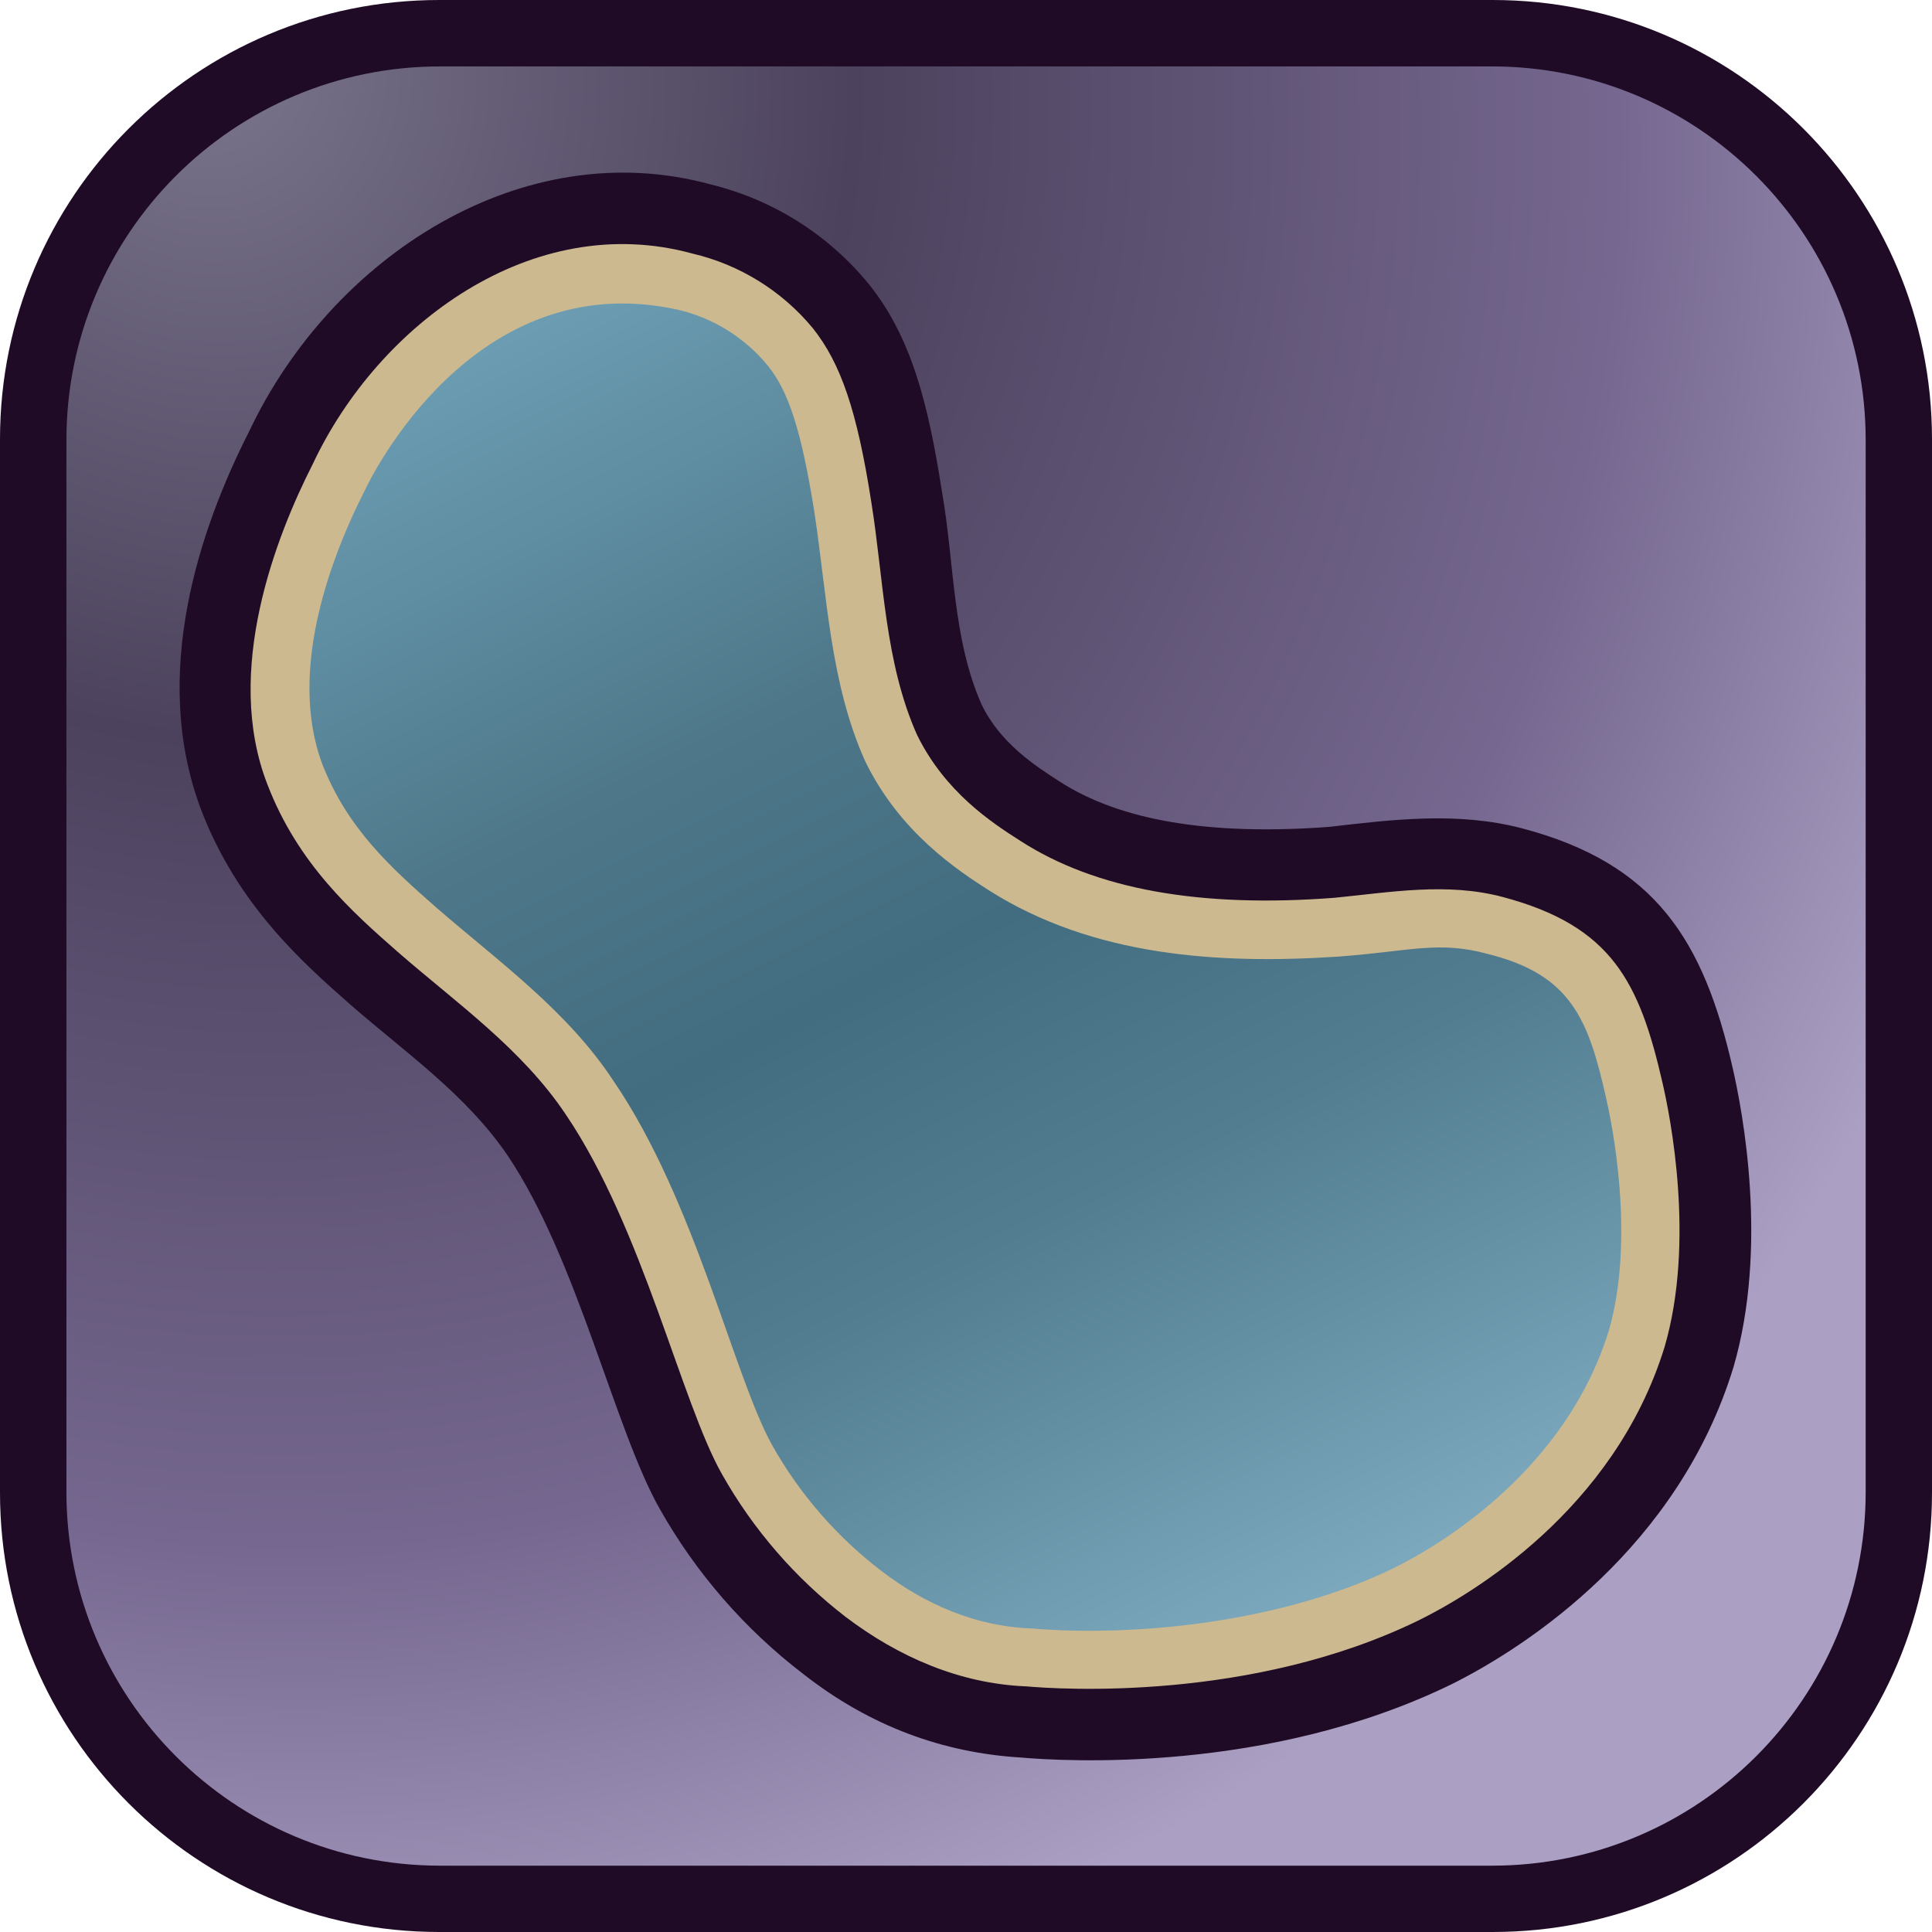
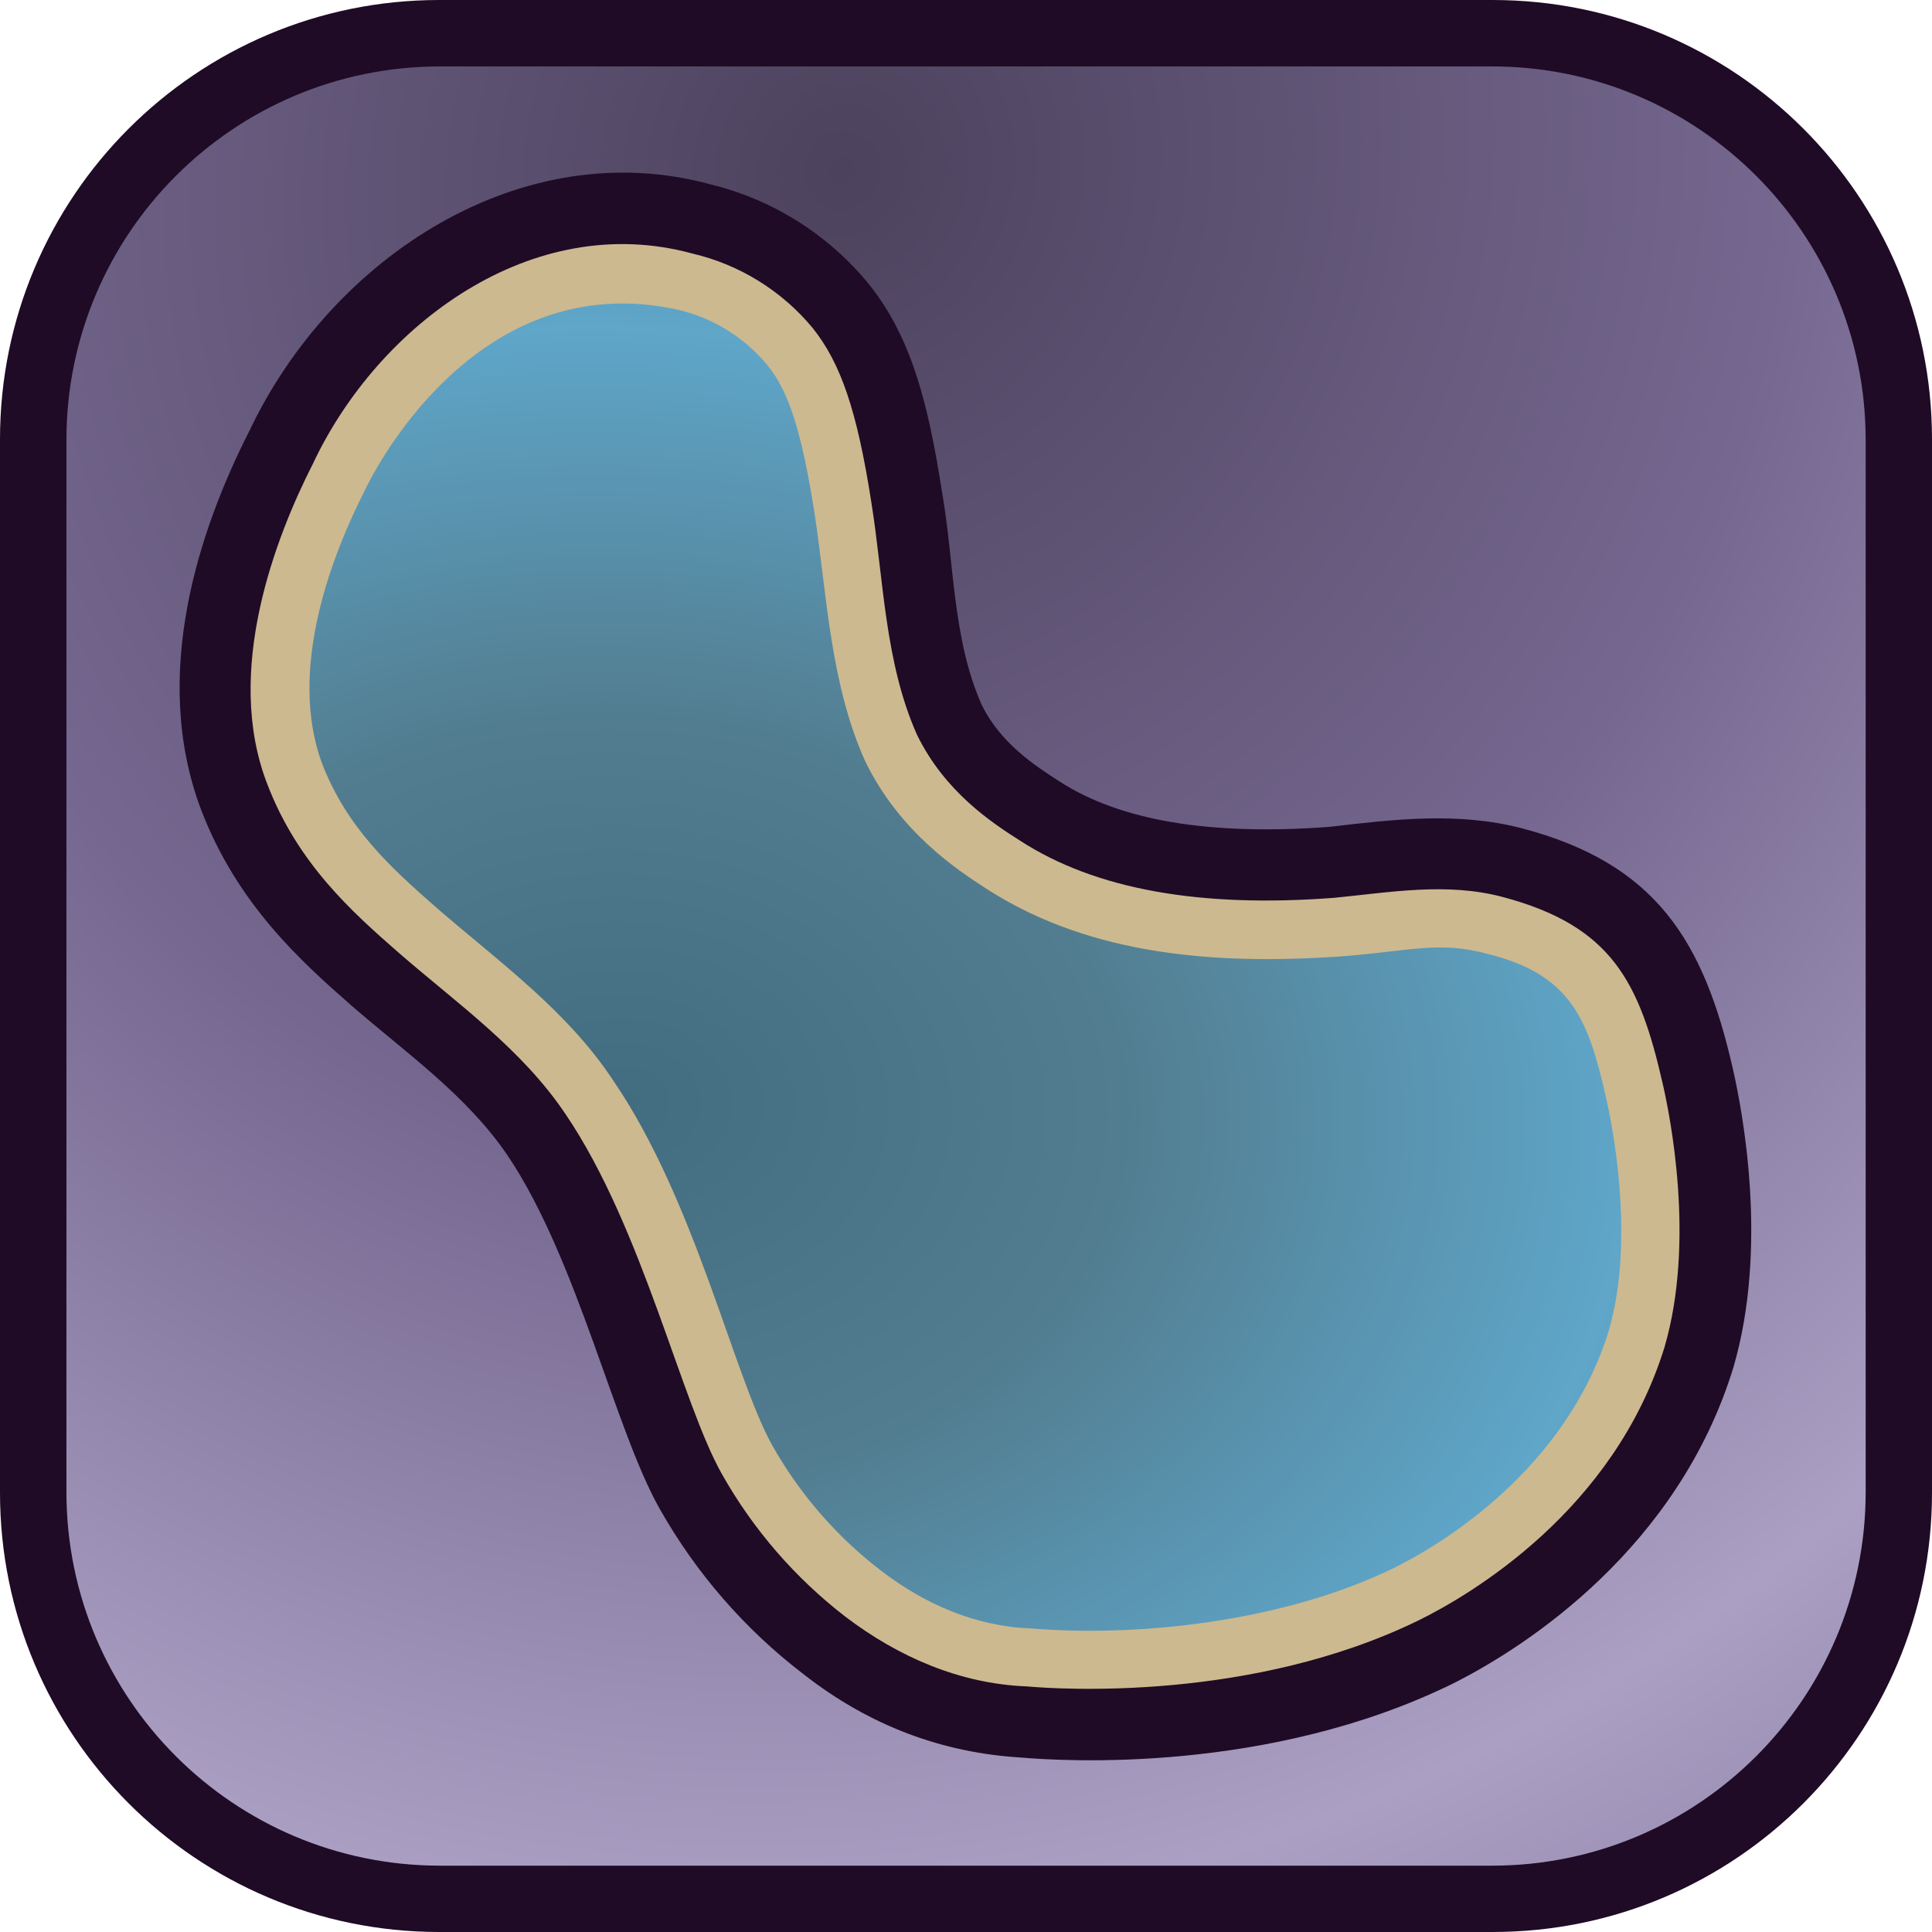
<svg xmlns="http://www.w3.org/2000/svg" xmlns:xlink="http://www.w3.org/1999/xlink" width="824" height="824" viewBox="0 0 824 824" version="1.1" id="svg22">
  <defs id="defs19">
-     <linearGradient id="linearGradient5">
-       <stop style="stop-color:#1f0b26;stop-opacity:1;" offset="0" id="stop6" />
-       <stop style="stop-color:#1f0b26;stop-opacity:0;" offset="1" id="stop7" />
-     </linearGradient>
    <style id="style1">
      .a {
        fill: #06283d;
      }

      .b {
        fill: url(#a);
      }

      .c {
        fill: #a59678;
      }

      .d {
        fill: url(#b);
      }
    </style>
    <radialGradient id="a" cx="103.55" cy="103.55" fx="14.832" fy="15.613" r="196.89" gradientUnits="userSpaceOnUse" gradientTransform="matrix(4.944471,0,0,4.944471,-2.9648209e-5,1.824029e-6)">
-       <stop offset="0" stop-color="#746b7f" id="stop1" style="stop-color:#7b758d;stop-opacity:1;" />
-       <stop offset="0.292" stop-color="#4b475b" id="stop4" style="stop-color:#4c425d;stop-opacity:1;" />
-       <stop offset="0.635" stop-color="#4b475b" id="stop13" style="stop-color:#75678f;stop-opacity:1;" />
-       <stop offset="0.852" stop-color="#bcb5d9" id="stop10" style="stop-color:#aba0c4;stop-opacity:1;" />
+       <stop offset="0" stop-color="#4b475b" id="stop4" style="stop-color:#4c425d;stop-opacity:1;" />
+       <stop offset="0.569" stop-color="#4b475b" id="stop13" style="stop-color:#75678f;stop-opacity:1;" />
+       <stop offset="1" stop-color="#bcb5d9" id="stop10" style="stop-color:#aba0c4;stop-opacity:1;" />
    </radialGradient>
-     <linearGradient id="b" x1="61.343" y1="27.196" x2="135.234" y2="177.103" gradientUnits="userSpaceOnUse" gradientTransform="matrix(0.7218557,0,0,0.730379,-0.8872969,-1.97506)" spreadMethod="reflect" xlink:href="#linearGradient5">
-       <stop offset="0" stop-color="#448491" id="stop11" style="stop-color:#6fa1b7;stop-opacity:1;" />
-       <stop offset="0.329" stop-color="#526a77" id="stop14" style="stop-color:#4e788a;stop-opacity:1;" />
-       <stop offset="0.513" stop-color="#526a77" id="stop2" style="stop-color:#426c7f;stop-opacity:1;" />
-       <stop offset="0.698" stop-color="#526a77" id="stop12" style="stop-color:#527d90;stop-opacity:1;" />
-       <stop offset="1" stop-color="#94d1d6" id="stop19" style="stop-color:#7ca9be;stop-opacity:1;" />
+     <linearGradient id="b" x1="61.343" y1="27.196" x2="135.234" y2="177.103" gradientUnits="userSpaceOnUse" gradientTransform="matrix(0.7218557,0,0,0.730379,-0.8872969,-1.97506)" spreadMethod="reflect">
+       <stop offset="0" stop-color="#526a77" id="stop2" style="stop-color:#426c7f;stop-opacity:1;" />
+       <stop offset="0.497" stop-color="#526a77" id="stop12" style="stop-color:#527d90;stop-opacity:1;" />
+       <stop offset="1" stop-color="#94d1d6" id="stop19" style="stop-color:#5fa6c9;stop-opacity:1;" />
    </linearGradient>
-     <radialGradient xlink:href="#a" id="radialGradient1" cx="80.221" cy="69.391" fx="80.221" fy="69.391" r="476.82" gradientUnits="userSpaceOnUse" gradientTransform="matrix(0.8983905,1.928322,-1.779002,0.8288231,137.7391,-189.3816)" spreadMethod="reflect" />
+     <radialGradient xlink:href="#a" id="radialGradient1" cx="97.592" cy="-154.986" fx="97.592" fy="-154.986" r="476.82" gradientUnits="userSpaceOnUse" gradientTransform="matrix(-0.6181322,1.459215,-1.354047,-0.5735822,209.4616,-158.5753)" spreadMethod="reflect" />
+     <radialGradient xlink:href="#b" id="radialGradient2" cx="50.519" cy="83.665" fx="50.519" fy="83.665" r="51.052" gradientTransform="matrix(1.532254,0.093994,-0.07217015,1.17649,-20.85093,-19.39226)" gradientUnits="userSpaceOnUse" />
  </defs>
  <g id="g22">
    <rect class="b" x="0" y="0" width="824" height="824" rx="187.336" id="rect20-8" style="fill:#1f0b26;fill-opacity:1;stroke-width:0.217" />
    <rect class="b" x="28.329" y="28.329" width="767.382" height="767.382" rx="159.38" id="rect20" style="fill:url(#radialGradient1);fill-opacity:1;stroke-width:0.202" />
    <g id="g32" transform="matrix(5.479587,0,0,5.479587,-10.93943,10.82251)" style="stroke-width:0.037">
      <path class="a" d="M 81.38,134.816 C 75.451,134.445 69.759,132.432 64.506,128.31 59.962,124.828 56.169,120.464 53.353,115.48 49.841,109.29 46.951,96.056 41.51,87.968 38.291,83.232 33.578,79.972 29.326,76.27 25.5,72.908 20.466,68.439 17.636,61.015 13.686,50.52 17.53,39.181 21.404,31.571 27.853,17.964 42.687,8.361 57.339,12.387 c 4.809,1.179 9.107,3.885 12.249,7.711 3.311,4.095 4.647,9.243 5.729,16.221 0.965,5.475 0.8,11.357 3.064,16.504 1.452,3.05 4.226,4.829 6.048,6.005 4.753,3.087 11.736,4.241 21.006,3.558 5.04,-0.584 10.029,-1.192 15.016,0.109 10.41,2.739 14.142,8.74 16.403,18.639 0.779,3.378 2.796,13.96 0.065,23.308 -4.284,13.991 -15.978,21.69 -21.863,24.637 -14.263,6.994 -30.222,6.044 -33.677,5.736 z" id="path20" style="fill:#1f0b26;fill-opacity:1;stroke-width:0.037" />
      <path class="c" d="m 81.874,129.283 c -5.173,-0.206 -9.961,-2.299 -14.05,-5.402 -3.929,-3.025 -7.209,-6.811 -9.643,-11.131 C 55.023,107.161 52.024,93.64 46.055,84.802 42.622,79.656 37.557,76.125 32.971,72.131 29.381,68.986 25.182,65.245 22.82,59.105 19.346,50.244 23.517,39.691 26.342,34.141 31.463,23.234 43.463,14.357 55.887,17.76 c 3.676,0.86 6.968,2.9 9.374,5.809 2.178,2.737 3.449,6.419 4.56,13.578 0.967,6.044 1.032,12.413 3.551,18.073 2.178,4.451 5.809,6.833 8.038,8.249 5.862,3.787 13.987,5.233 24.441,4.436 4.391,-0.431 8.758,-1.217 13.106,-0.065 8.485,2.259 10.644,6.597 12.453,14.522 0.59,2.555 2.544,12.31 0.145,20.512 -3.931,12.735 -15.112,19.269 -19.046,21.224 -13.092,6.429 -28.196,5.402 -30.634,5.184 z" id="path21" style="fill:#ccb98f;fill-opacity:1;stroke-width:0.037" />
-       <path class="d" d="m 54.725,22.124 c 2.76,0.635 5.232,2.167 7.029,4.357 1.619,1.997 2.628,5.083 3.631,11.422 0.992,6.5 1.218,13.274 3.943,19.351 2.708,5.591 7.261,8.546 9.65,10.078 8.106,5.136 17.874,5.769 27.207,5.148 5.569,-0.414 7.777,-1.249 11.581,-0.211 6.541,1.606 7.861,5.141 9.222,11.131 0.423,1.824 2.341,10.951 0.218,18.232 -3.315,10.649 -12.741,16.471 -16.729,18.443 -8.716,4.247 -20.132,5.379 -28.224,4.698 -4.314,-0.156 -8.297,-1.891 -11.69,-4.502 -3.452,-2.648 -6.332,-5.968 -8.466,-9.759 C 59.108,105.136 56.122,91.508 49.773,82.195 46.179,76.711 40.85,72.905 35.977,68.682 32.443,65.583 29.02,62.498 27.075,57.478 24.318,50.081 27.92,41.041 30.401,36.174 30.792,35.339 38.823,18.644 54.725,22.124 Z" id="path22" style="fill:url(#b);fill-opacity:1;stroke-width:0.037" />
+       <path class="d" d="m 54.725,22.124 c 2.76,0.635 5.232,2.167 7.029,4.357 1.619,1.997 2.628,5.083 3.631,11.422 0.992,6.5 1.218,13.274 3.943,19.351 2.708,5.591 7.261,8.546 9.65,10.078 8.106,5.136 17.874,5.769 27.207,5.148 5.569,-0.414 7.777,-1.249 11.581,-0.211 6.541,1.606 7.861,5.141 9.222,11.131 0.423,1.824 2.341,10.951 0.218,18.232 -3.315,10.649 -12.741,16.471 -16.729,18.443 -8.716,4.247 -20.132,5.379 -28.224,4.698 -4.314,-0.156 -8.297,-1.891 -11.69,-4.502 -3.452,-2.648 -6.332,-5.968 -8.466,-9.759 C 59.108,105.136 56.122,91.508 49.773,82.195 46.179,76.711 40.85,72.905 35.977,68.682 32.443,65.583 29.02,62.498 27.075,57.478 24.318,50.081 27.92,41.041 30.401,36.174 30.792,35.339 38.823,18.644 54.725,22.124 Z" id="path22" style="fill:url(#radialGradient2);fill-opacity:1;stroke-width:0.037" />
    </g>
  </g>
</svg>
